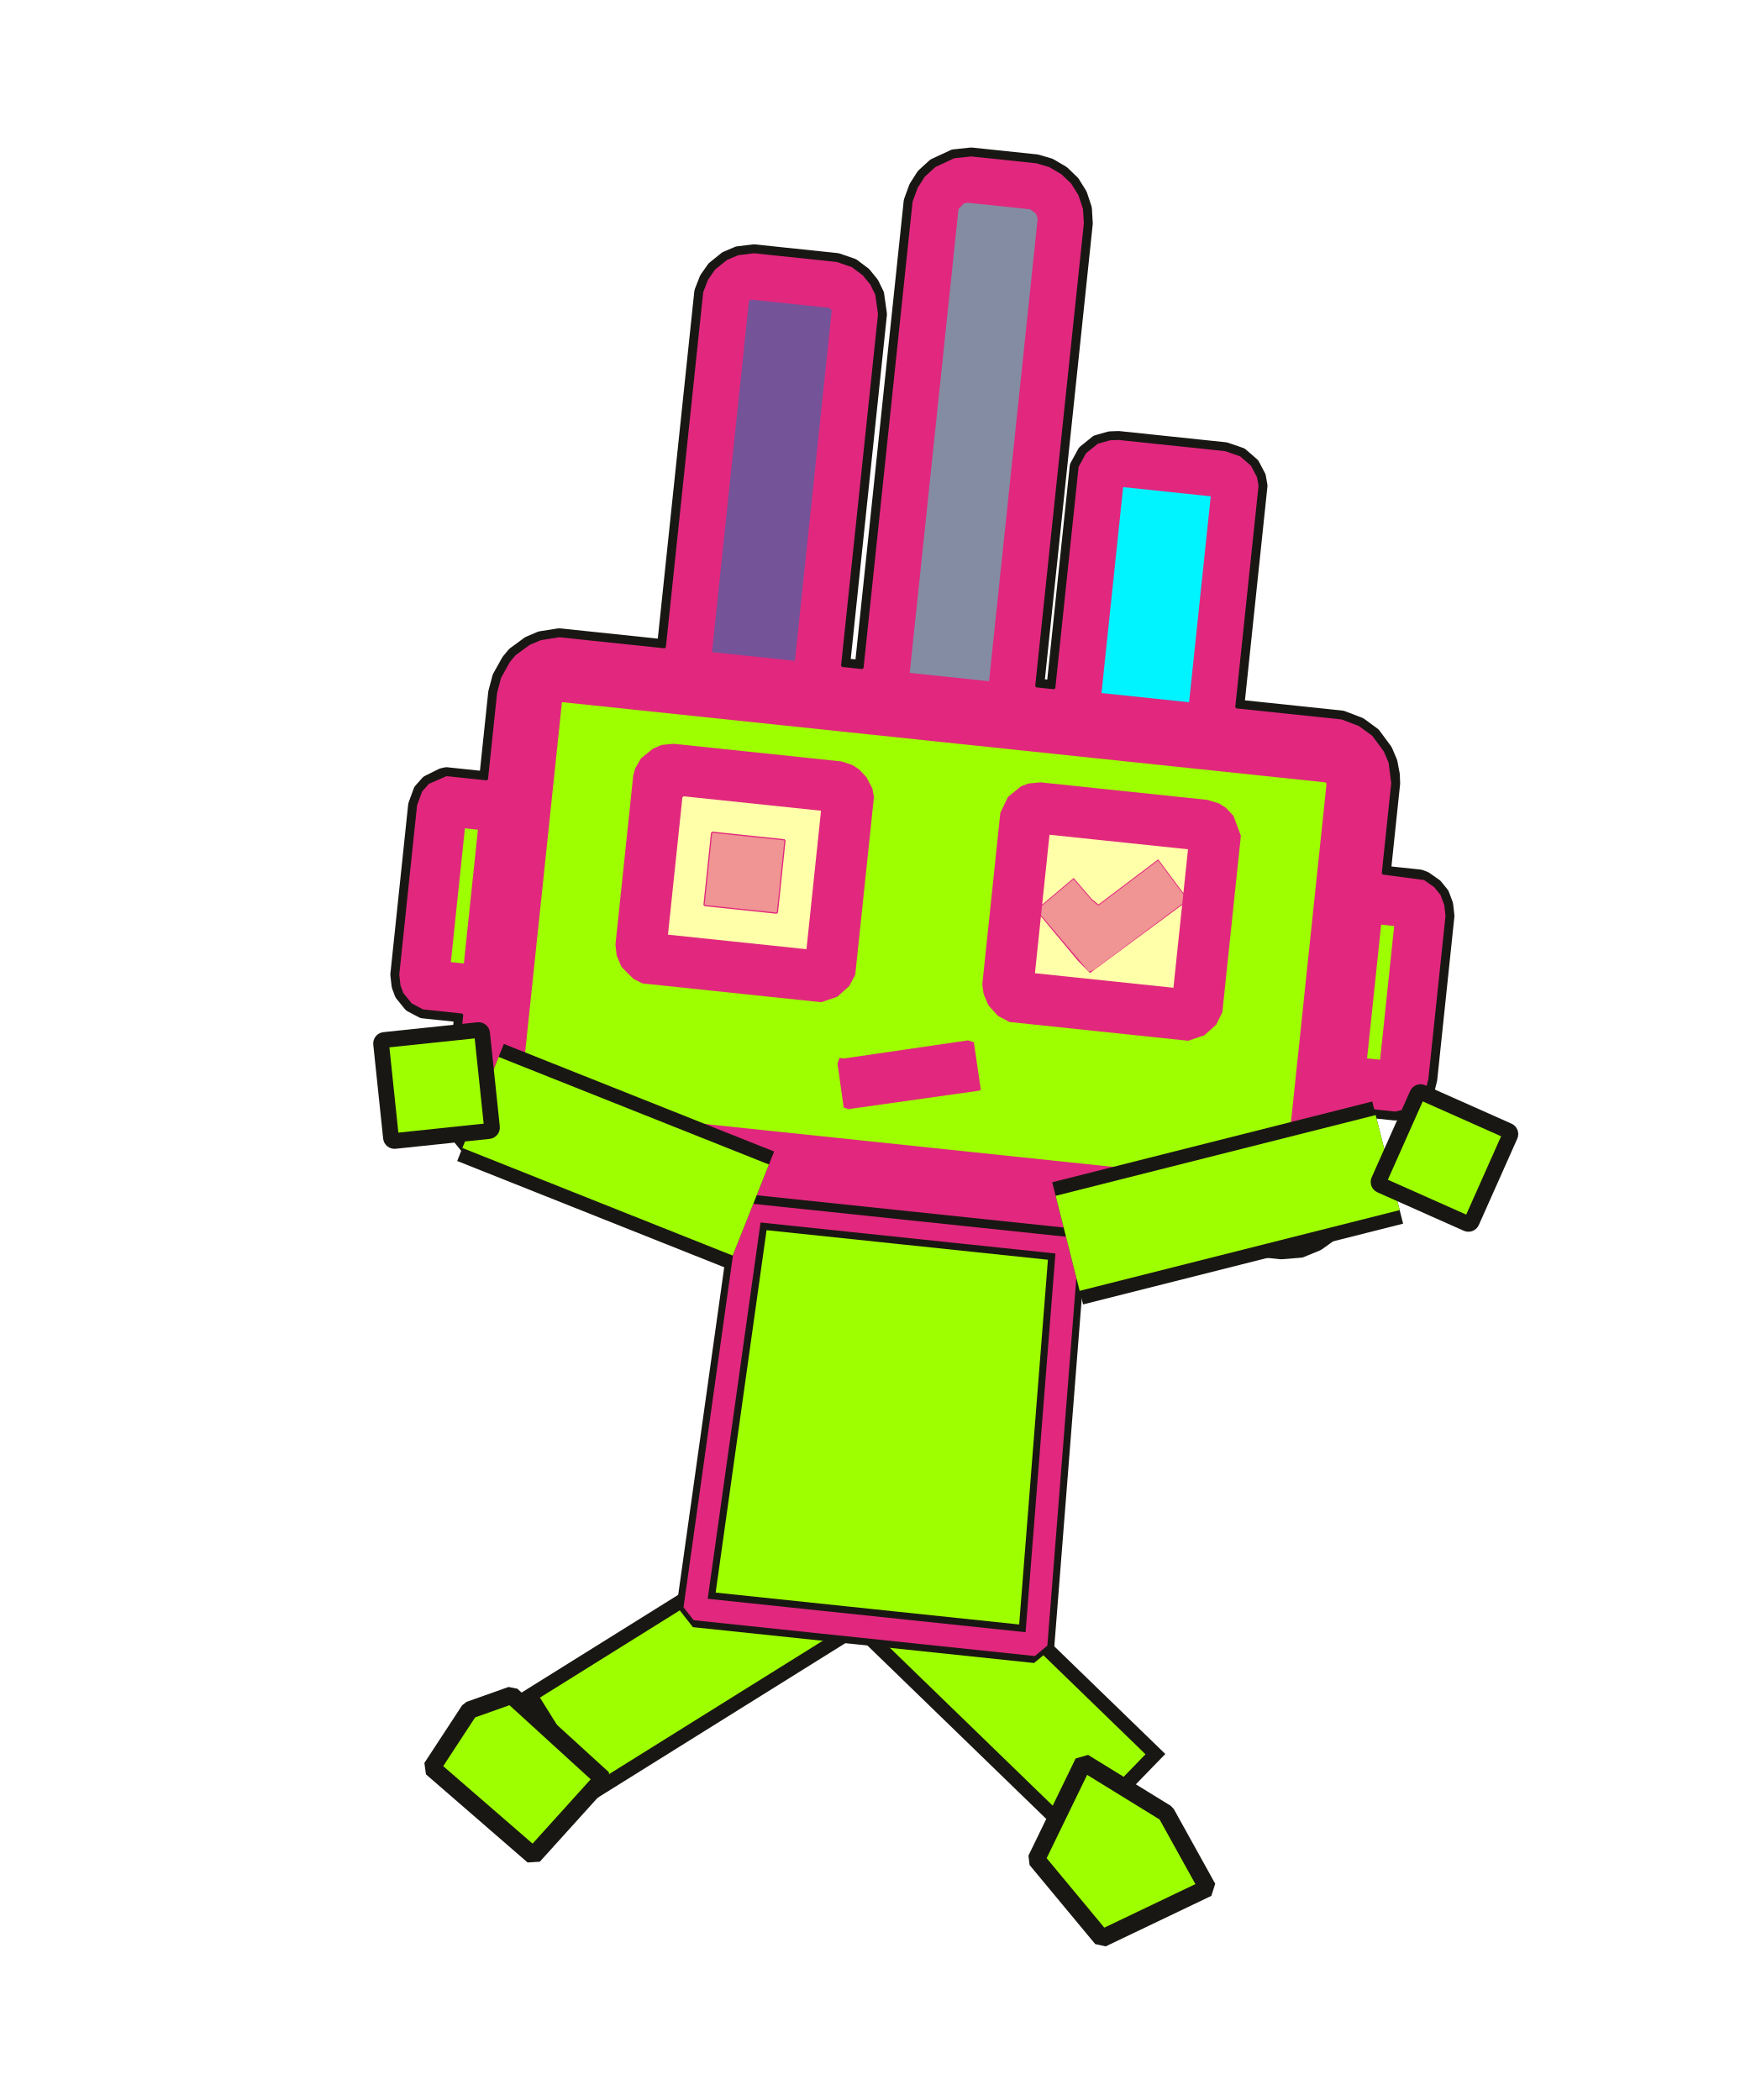
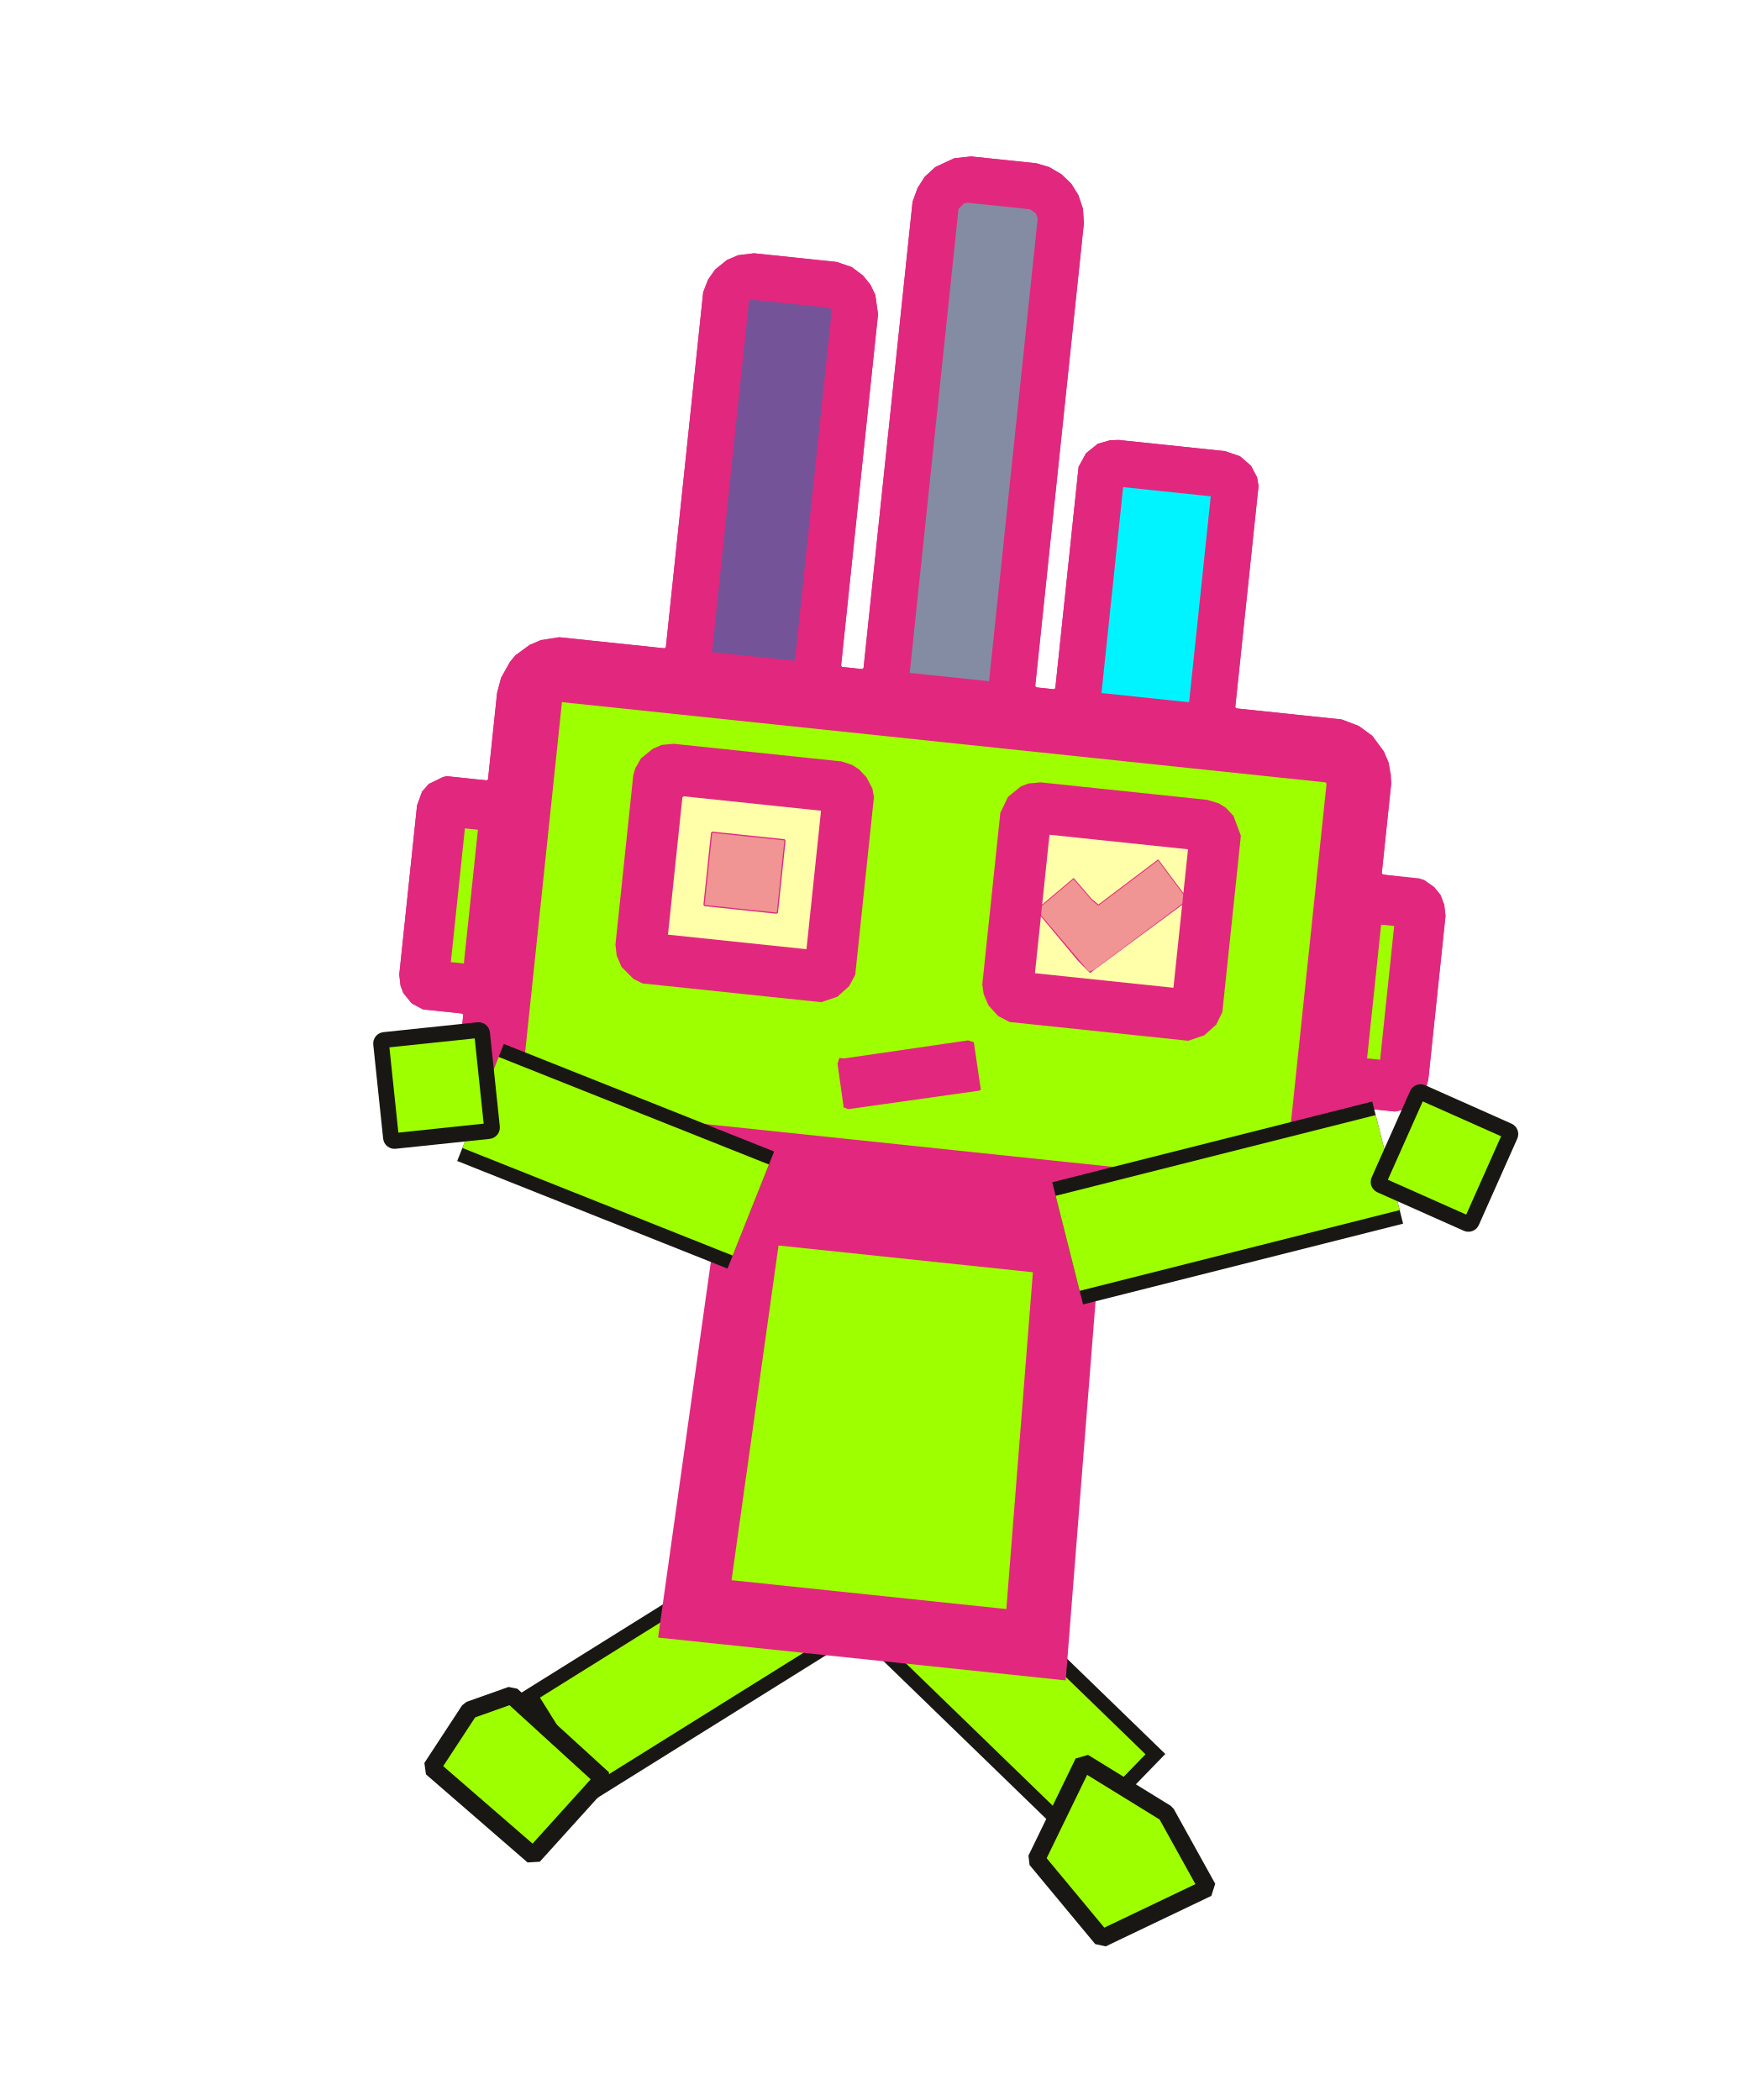
<svg xmlns="http://www.w3.org/2000/svg" width="1000" height="1200" viewBox="0 0 1000 1200" role="img" aria-label="Subo Jump / celebrate">
  <g id="character" transform="rotate(6.0 505 800)">
    <g id="legs-and-feet">
      <g id="leg-left" data-core-width="58">
        <path d="M 485.70,860.99 L 321.70,988.99 L 362.30,1041.01 L 526.30,913.01 Z" fill="#9EFF00" stroke="#191713" stroke-width="8" stroke-linejoin="miter" />
      </g>
      <g id="leg-right" data-core-width="58">
        <path d="M 481.63,912.96 L 639.63,1036.96 L 680.37,985.04 L 522.37,861.04 Z" fill="#9EFF00" stroke="#191713" stroke-width="8" stroke-linejoin="miter" />
      </g>
      <path id="boot-left" d="M311,990 L368,1032 L333,1080 L270,1036 L288,1001 Z" fill="#9EFF00" stroke="#191713" stroke-width="10" stroke-linejoin="bevel" />
      <path id="boot-right" d="M640,994 L690,1018 L718,1058 L661,1093 L619,1052 Z" fill="#9EFF00" stroke="#191713" stroke-width="10" stroke-linejoin="bevel" />
    </g>
    <g id="torso" data-shoulder-left="418.00,700.00" data-shoulder-right="600.00,700.00">
-       <path d="M418,700 L600,700 L606,930 L410,930 Z" fill="#9EFF00" stroke="#191713" stroke-width="21" stroke-linejoin="bevel" />
-       <path d="M418,700 L600,700 L606,930 L410,930 Z" fill="none" stroke="#E1287E" stroke-width="13" stroke-linejoin="bevel" />
+       <path d="M418,700 L600,700 L606,930 L410,930 Z" fill="#9EFF00" stroke="#E1287E" stroke-width="37" stroke-linejoin="miter" />
    </g>
    <g id="head-placement" transform="translate(160 50) scale(0.68) rotate(0.0 500 500)">
      <g id="subo-head-locked" data-source="logo_2d_authoritative.png" data-head-lock="v1.0">
-         <path id="outer-ink" d="M457,59 L442,68 L434,77 L429,87 L426,99 L426,493 L425,494 L408,494 L407,493 L407,196 L403,180 L398,172 L391,165 L381,159 L368,156 L298,156 L285,159 L276,164 L267,173 L262,182 L259,193 L259,493 L258,494 L169,494 L154,498 L145,503 L134,513 L130,519 L124,533 L122,546 L122,619 L121,620 L87,620 L84,621 L73,628 L68,635 L65,647 L65,790 L67,799 L70,805 L78,813 L88,817 L121,817 L122,818 L122,891 L123,892 L123,900 L126,910 L132,921 L144,933 L155,939 L165,942 L172,942 L173,943 L826,943 L842,940 L855,933 L864,925 L869,918 L875,905 L877,894 L877,818 L878,817 L909,817 L915,815 L927,806 L933,794 L934,787 L934,649 L932,640 L928,632 L922,626 L913,621 L909,620 L878,620 L877,619 L877,543 L876,536 L873,526 L868,517 L857,505 L845,498 L830,494 L741,494 L740,493 L740,306 L738,299 L732,290 L722,283 L709,280 L619,280 L612,281 L602,285 L593,294 L588,306 L588,493 L587,494 L572,494 L571,493 L571,102 L569,90 L564,79 L557,70 L548,63 L537,58 L526,56 L471,56Z" fill="#E1287E" stroke="#191713" stroke-width="15" stroke-linejoin="round" />
+         <path id="outer-ink" d="M457,59 L442,68 L434,77 L429,87 L426,99 L426,493 L425,494 L408,494 L407,493 L407,196 L403,180 L398,172 L391,165 L381,159 L368,156 L298,156 L285,159 L276,164 L267,173 L262,182 L259,193 L259,493 L258,494 L169,494 L154,498 L145,503 L134,513 L130,519 L124,533 L122,546 L122,619 L121,620 L87,620 L84,621 L73,628 L68,635 L65,647 L65,790 L67,799 L70,805 L78,813 L88,817 L121,817 L122,818 L122,891 L123,892 L123,900 L126,910 L132,921 L144,933 L155,939 L165,942 L172,942 L173,943 L826,943 L842,940 L855,933 L864,925 L869,918 L875,905 L877,894 L877,818 L878,817 L909,817 L915,815 L927,806 L933,794 L934,787 L934,649 L932,640 L928,632 L922,626 L913,621 L909,620 L878,620 L877,619 L877,543 L876,536 L873,526 L868,517 L857,505 L845,498 L830,494 L741,494 L740,493 L740,306 L738,299 L732,290 L722,283 L709,280 L619,280 L612,281 L602,285 L593,294 L588,306 L588,493 L587,494 L572,494 L571,493 L571,102 L569,90 L564,79 L557,70 L548,63 L537,58 L526,56 L471,56Z" fill="#E1287E" />
        <path id="logo-magenta" d="M457,59 L442,68 L434,77 L429,87 L426,99 L426,493 L425,494 L408,494 L407,493 L407,196 L403,180 L398,172 L391,165 L381,159 L368,156 L298,156 L285,159 L276,164 L267,173 L262,182 L259,193 L259,493 L258,494 L169,494 L154,498 L145,503 L134,513 L130,519 L124,533 L122,546 L122,619 L121,620 L87,620 L73,628 L68,635 L65,647 L65,790 L67,799 L70,805 L78,813 L88,817 L121,817 L122,818 L122,891 L126,910 L132,921 L144,933 L155,939 L165,942 L173,943 L826,943 L842,940 L855,933 L864,925 L869,918 L875,905 L877,894 L877,818 L878,817 L909,817 L915,815 L927,806 L933,794 L934,787 L934,649 L932,640 L928,632 L922,626 L913,621 L878,620 L877,619 L877,543 L873,526 L868,517 L857,505 L845,498 L830,494 L741,494 L740,493 L740,306 L738,299 L732,290 L722,283 L709,280 L619,280 L612,281 L602,285 L593,294 L588,306 L588,493 L587,494 L572,494 L571,493 L571,102 L569,90 L564,79 L557,70 L548,63 L537,58 L526,56 L471,56Z M881,660 L892,660 L893,661 L893,775 L891,777 L881,777 L880,776 L880,661Z M107,660 L118,660 L119,661 L119,776 L118,777 L108,777 L106,775 L106,661Z M175,548 L176,547 L823,547 L824,548 L824,889 L823,890 L177,890 L175,888Z M550,796 L445,822 L441,822 L440,825 L449,862 L559,835Z M567,580 L557,592 L554,605 L554,744 L556,755 L563,766 L568,770 L581,775 L728,775 L736,773 L744,768 L750,761 L755,747 L755,603 L754,597 L750,588 L742,580 L731,575 L579,575Z M595,616 L596,615 L713,615 L714,616 L714,734 L713,735 L596,735 L595,734Z M256,581 L250,587 L246,595 L244,606 L244,744 L247,757 L253,766 L258,770 L271,775 L418,775 L426,773 L434,768 L440,761 L445,747 L445,602 L440,588 L432,580 L421,575 L269,575Z M285,616 L286,615 L403,615 L404,616 L404,734 L403,735 L286,735 L285,734Z M626,318 L702,318 L703,319 L703,493 L702,494 L626,494 L625,493 L625,319Z M300,194 L366,194 L369,197 L369,493 L368,494 L298,494 L297,493 L297,196Z M471,94 L525,94 L528,95 L532,99 L533,102 L533,493 L532,494 L465,494 L464,493 L464,101Z" fill="#E1287E" fill-rule="evenodd" />
        <path id="logo-lime" d="M881,662 L881,775 L892,775 L892,662Z M107,662 L107,775 L118,775 L118,662Z M177,548 L177,888 L823,888 L823,549 L822,548Z M551,796 L561,835 L560,836 L452,863 L448,862 L439,826 L440,821 L444,821 L546,795Z M568,578 L574,575 L584,573 L725,573 L735,575 L741,578 L748,584 L756,600 L756,749 L752,760 L743,770 L730,776 L579,776 L569,772 L560,764 L555,755 L553,747 L553,602 L558,588Z M257,579 L264,575 L274,573 L416,573 L425,575 L431,578 L438,584 L444,593 L446,600 L446,750 L442,760 L433,770 L420,776 L269,776 L261,773 L250,764 L245,755 L243,746 L243,603 L244,597 L248,588Z" fill="#9EFF00" fill-rule="evenodd" />
        <path id="logo-gray" d="M472,95 L469,96 L465,101 L465,493 L532,493 L532,102 L530,98 L525,95Z" fill="#848CA4" fill-rule="evenodd" />
        <path id="logo-purple" d="M300,195 L298,196 L298,493 L368,493 L368,197 L366,195Z" fill="#745399" fill-rule="evenodd" />
        <path id="logo-cream" d="M713,663 L642,728 L631,719 L596,685 L596,733 L713,733Z M596,616 L596,675 L620,650 L637,666 L643,670 L689,627 L713,653 L713,616Z M287,616 L286,617 L286,733 L403,733 L403,616Z M313,644 L314,643 L375,643 L376,644 L376,705 L375,706 L314,706 L313,705Z" fill="#FFFFAA" fill-rule="evenodd" />
        <path id="logo-cyan" d="M627,319 L627,493 L701,493 L701,319Z" fill="#00F4FF" fill-rule="evenodd" />
        <path id="logo-salmon" d="M314,644 L314,705 L375,705 L375,644Z M689,628 L643,671 L637,667 L620,651 L596,676 L596,684 L641,727 L645,725 L713,662 L713,654Z" fill="#F09494" fill-rule="evenodd" />
      </g>
    </g>
    <g id="arms-front">
      <g id="arm-left" data-core-width="56">
        <path d="M 418.00,700.00 L 258.00,655.00" fill="none" stroke="#191713" stroke-width="72" stroke-linecap="butt" stroke-linejoin="bevel" />
        <path d="M 418.00,700.00 L 258.00,655.00" fill="none" stroke="#9EFF00" stroke-width="56" stroke-linecap="butt" stroke-linejoin="bevel" />
      </g>
      <g id="arm-right" data-core-width="56">
        <path d="M 600.00,700.00 L 777.00,635.00" fill="none" stroke="#191713" stroke-width="72" stroke-linecap="butt" stroke-linejoin="bevel" />
        <path d="M 600.00,700.00 L 777.00,635.00" fill="none" stroke="#9EFF00" stroke-width="56" stroke-linecap="butt" stroke-linejoin="bevel" />
      </g>
    </g>
    <g id="hand-left" data-hand-anchor="232.00,648.00" transform="rotate(-12 232 648)">
      <rect x="203" y="619" width="58" height="58" rx="2" fill="#9EFF00" stroke="#191713" stroke-width="9" />
    </g>
    <g id="hand-right" data-hand-anchor="809.00,629.00" transform="rotate(18 809 629)">
      <rect x="780" y="600" width="58" height="58" rx="2" fill="#9EFF00" stroke="#191713" stroke-width="9" />
    </g>
  </g>
</svg>
